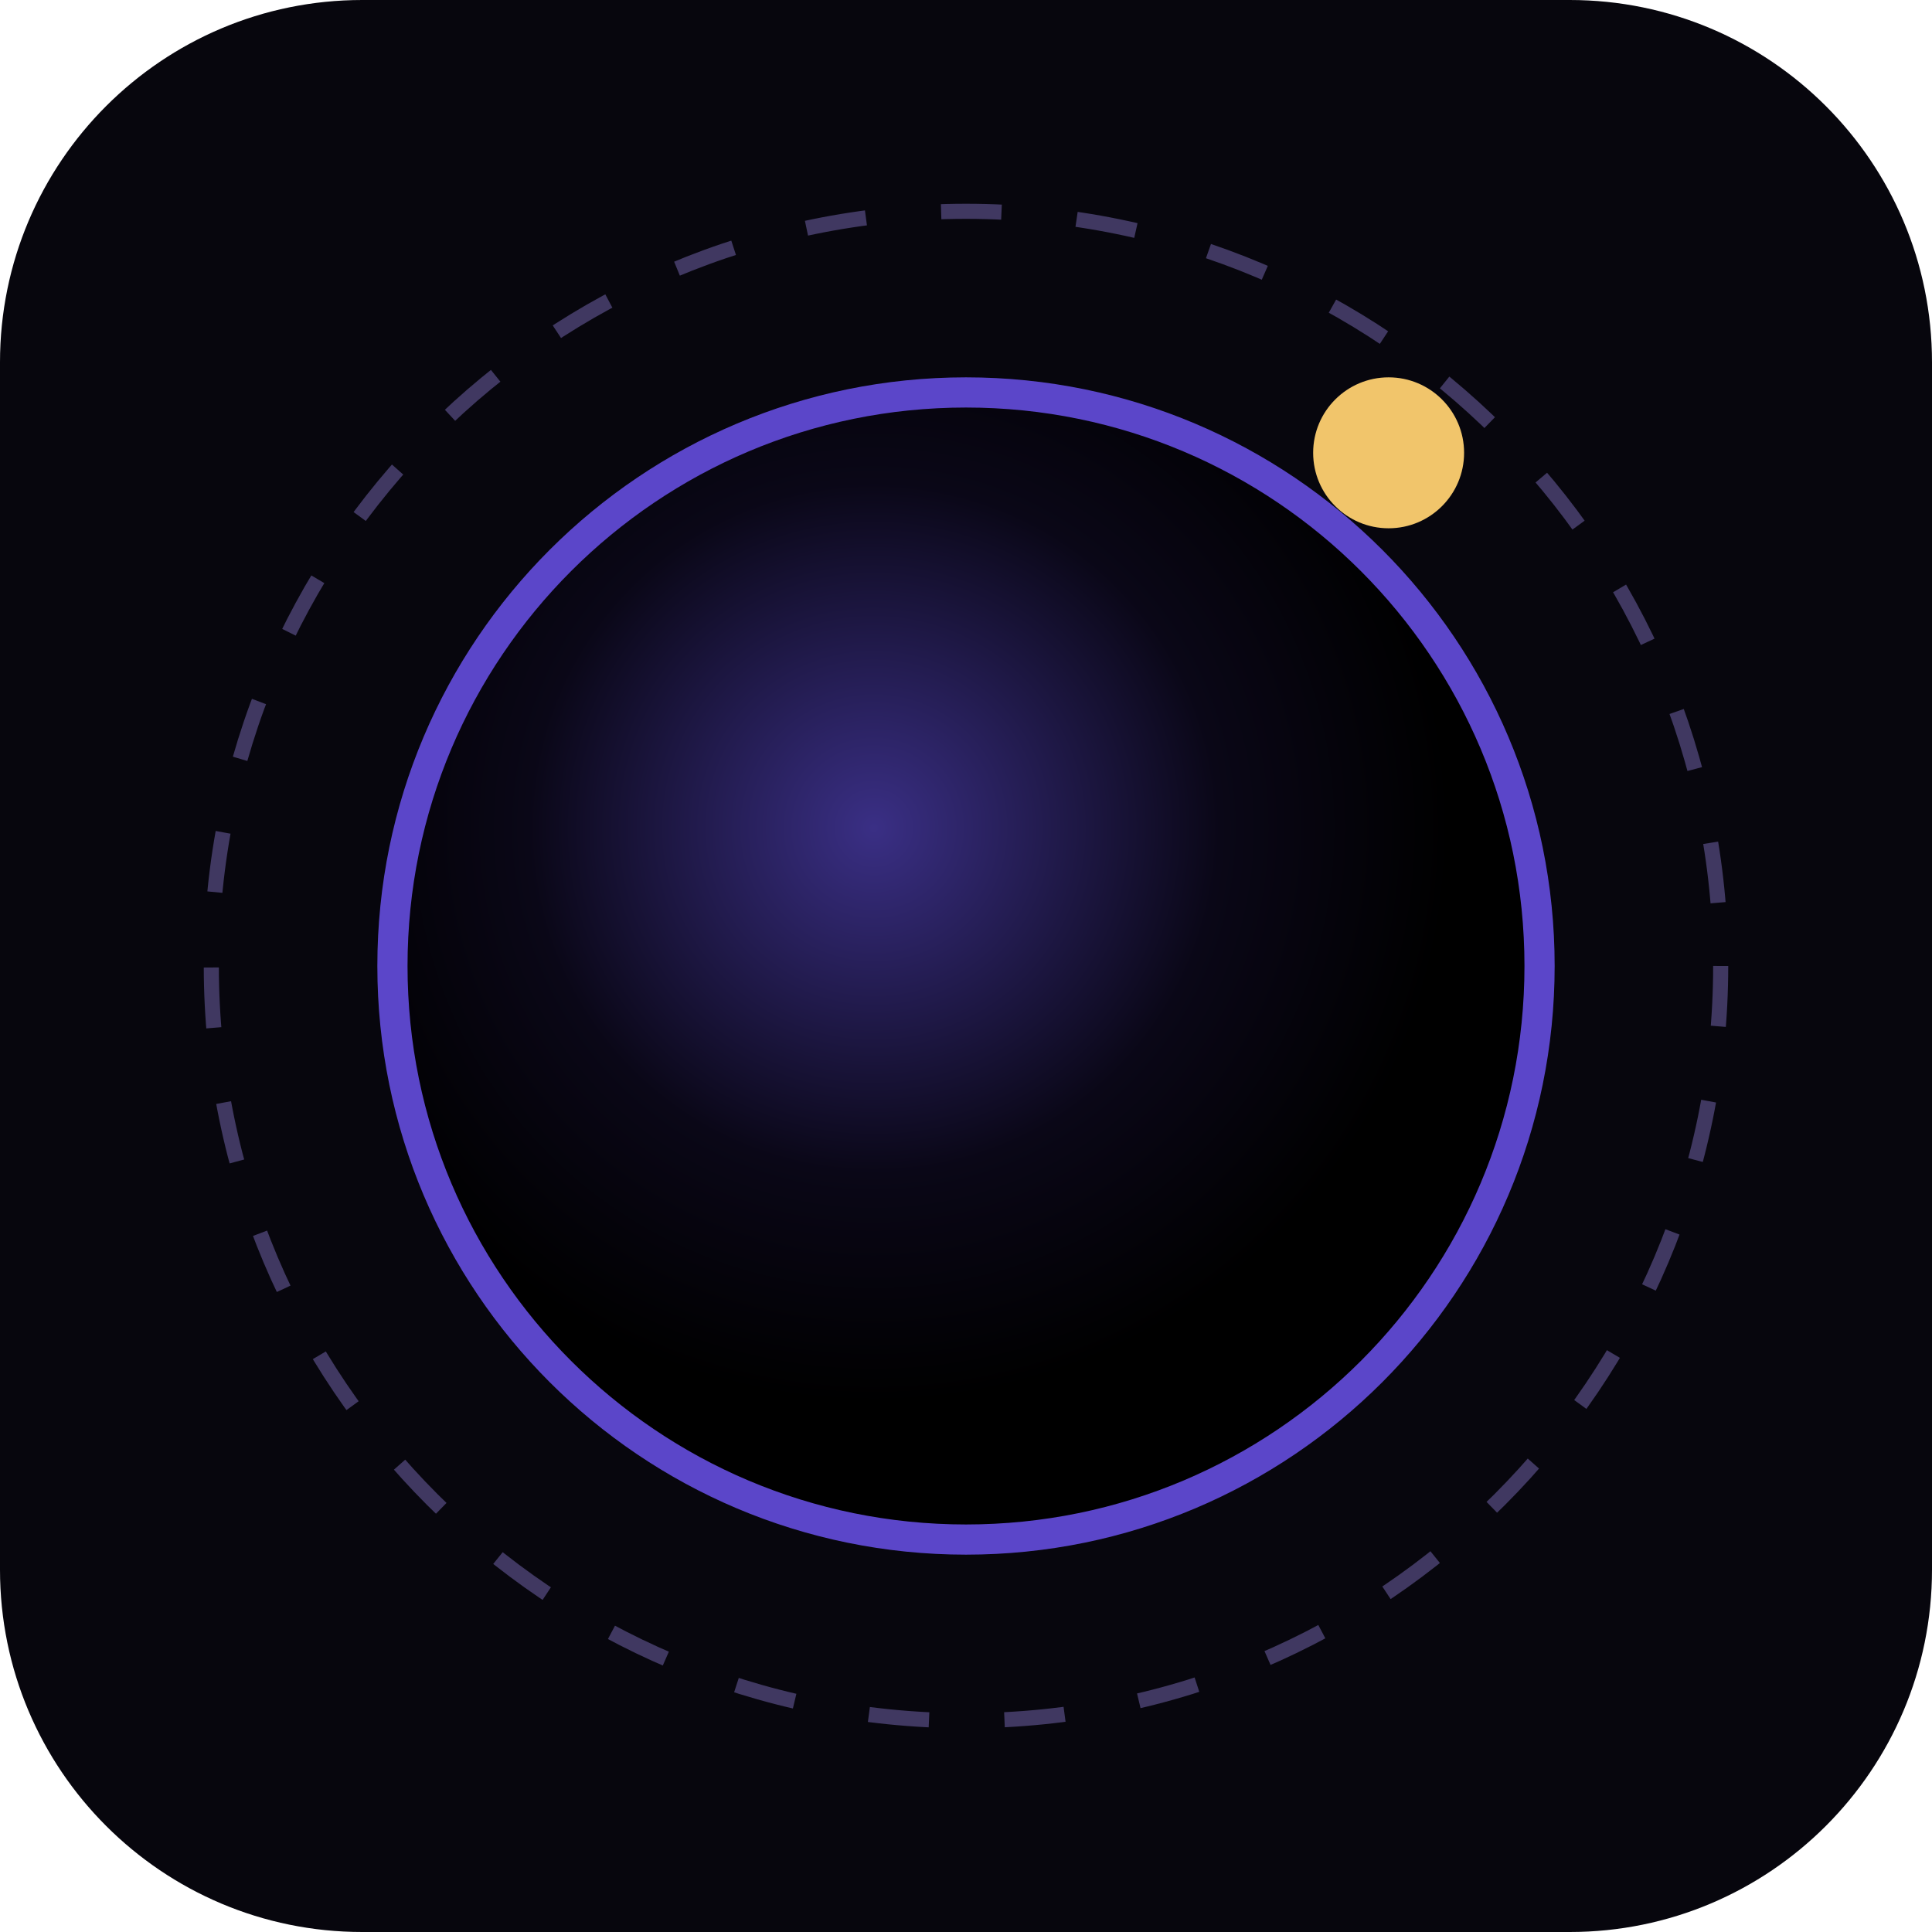
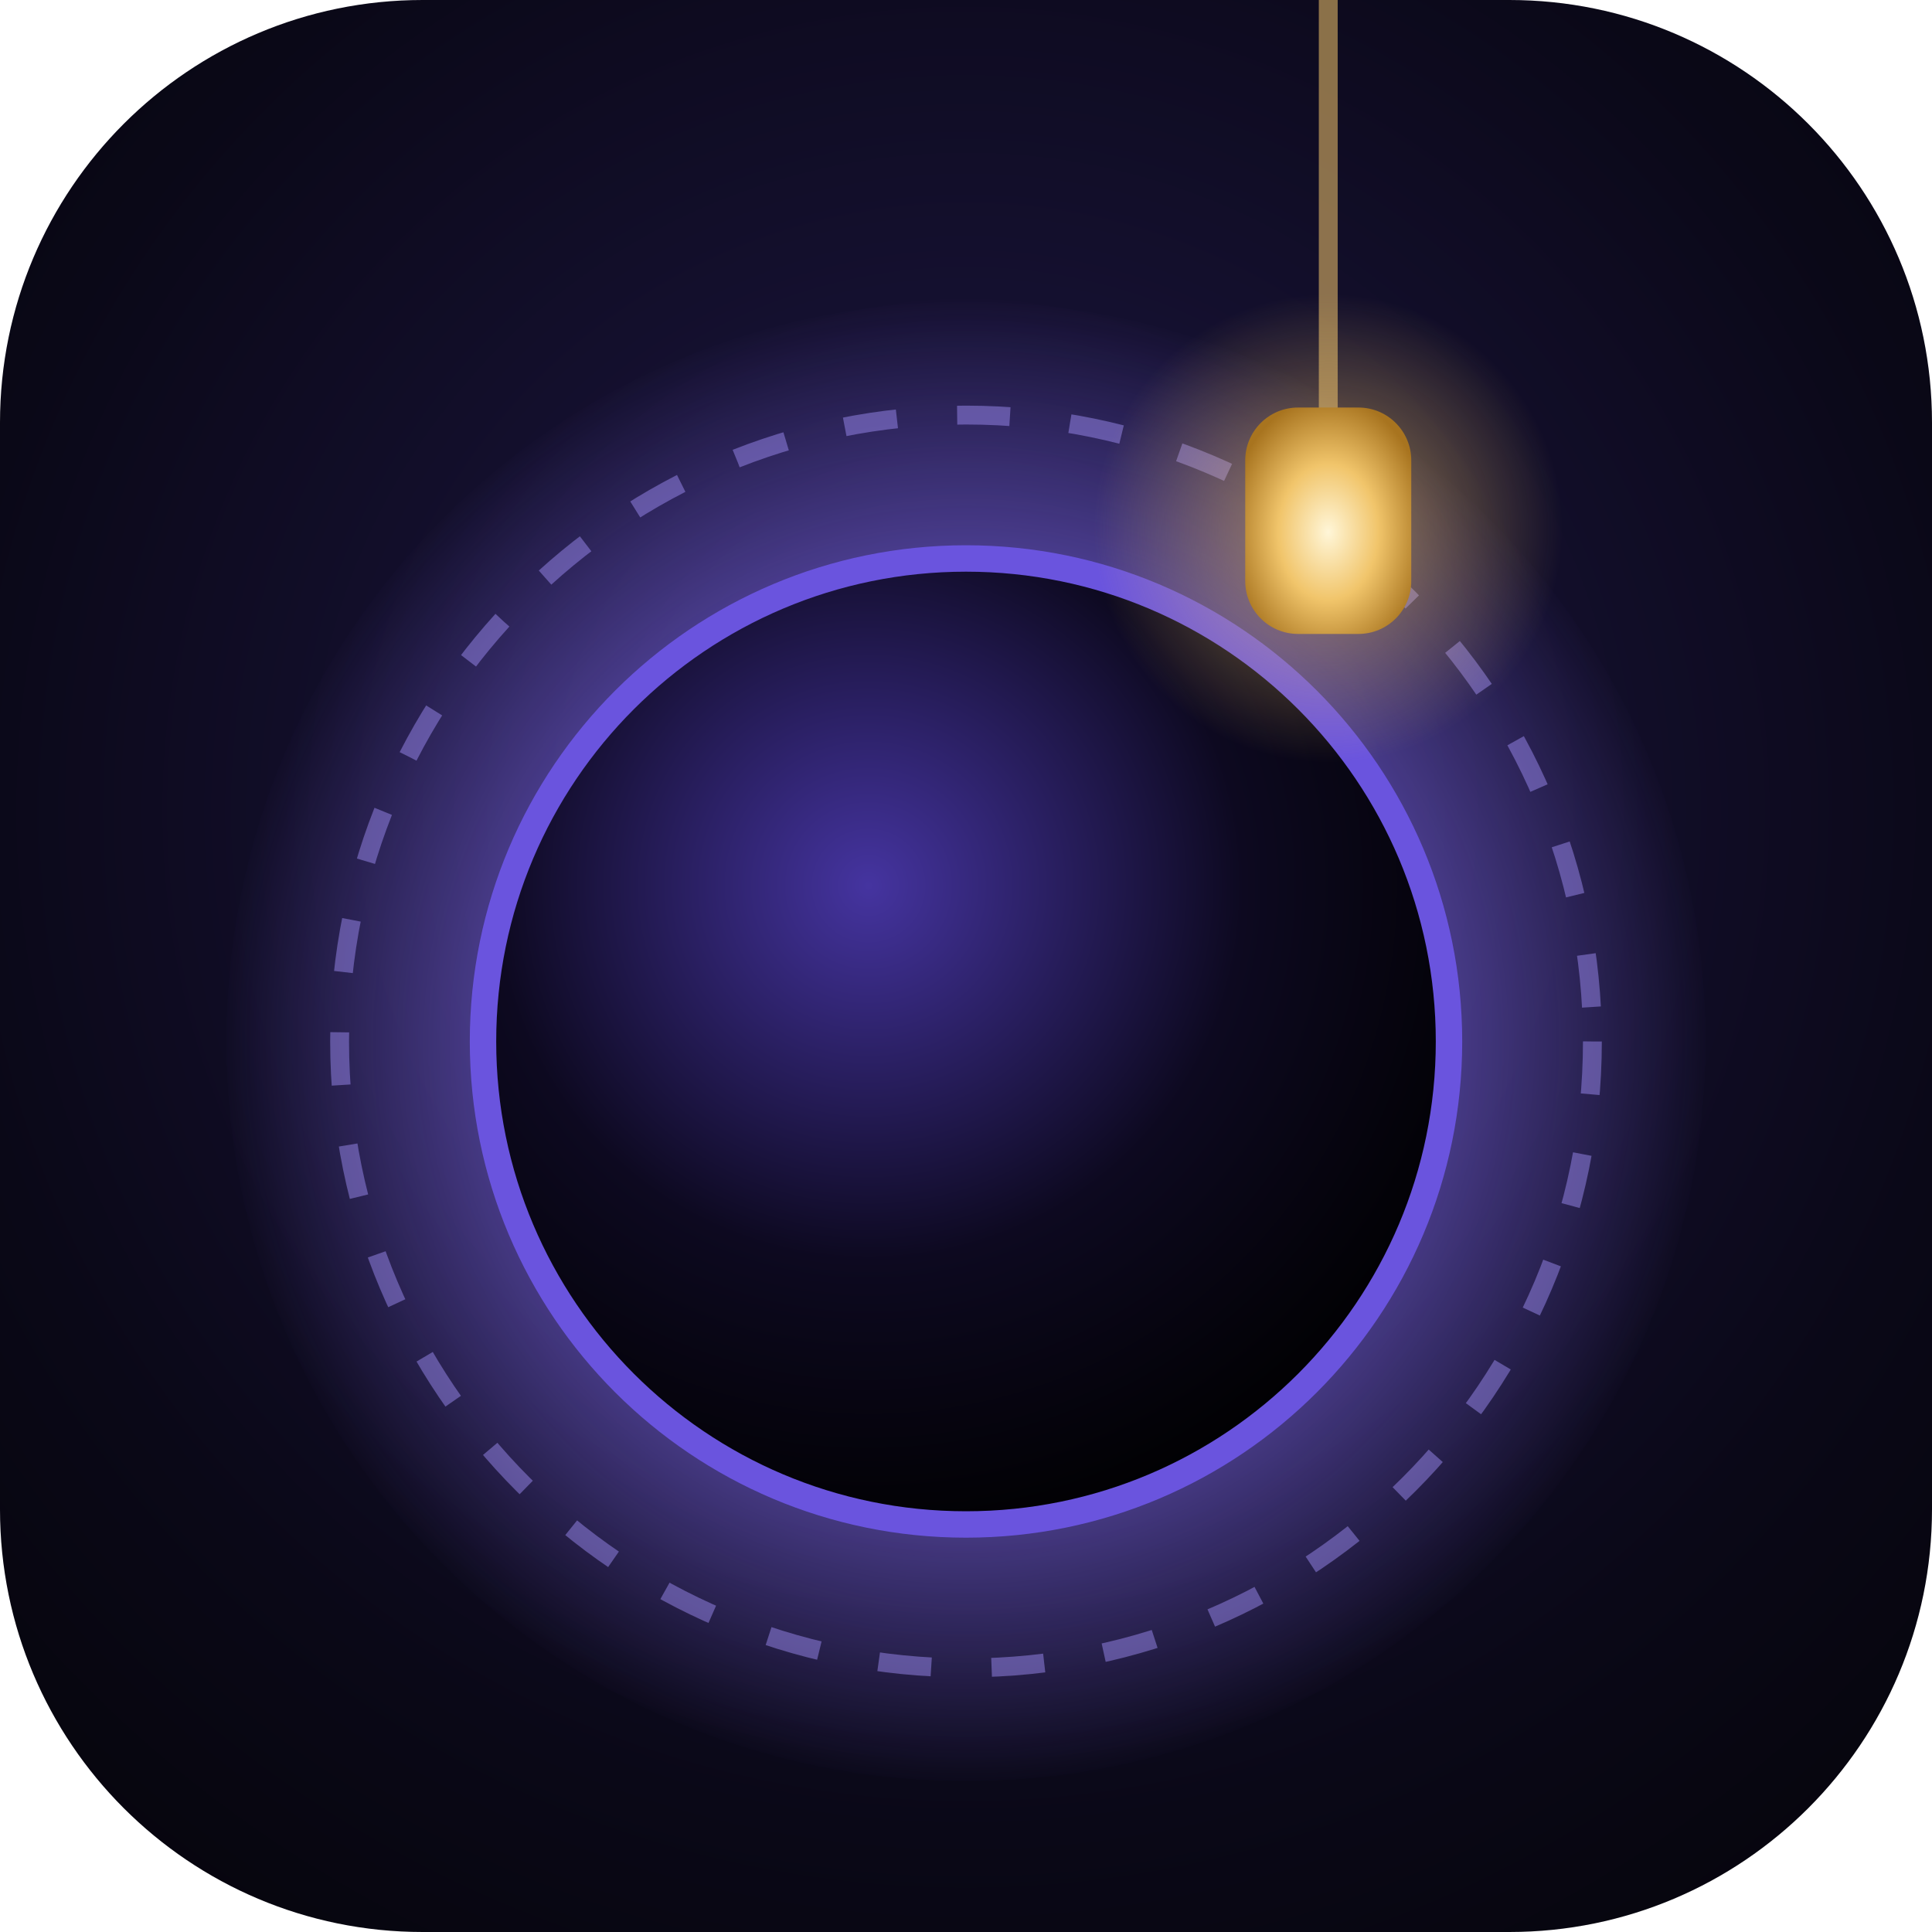
- <svg xmlns="http://www.w3.org/2000/svg" viewBox="0 0 128 128">
+ <svg xmlns="http://www.w3.org/2000/svg" viewBox="0 0 512 512">
  <defs>
-     <radialGradient id="g" cx="42%" cy="38%">
-       <stop offset="0" stop-color="#3a2f85" />
-       <stop offset=".6" stop-color="#0a0717" />
+     <radialGradient id="bg" cx="50%" cy="42%" r="75%">
+       <stop offset="0" stop-color="#1f1848" />
+       <stop offset=".7" stop-color="#0a0817" />
+       <stop offset="1" stop-color="#05040a" />
+     </radialGradient>
+     <radialGradient id="orb" cx="40%" cy="34%" r="70%">
+       <stop offset="0" stop-color="#4534a0" />
+       <stop offset=".55" stop-color="#0d0920" />
      <stop offset="1" stop-color="#000" />
    </radialGradient>
+     <radialGradient id="glow" cx="50%" cy="50%" r="50%">
+       <stop offset=".55" stop-color="#8c74ff" stop-opacity=".55" />
+       <stop offset="1" stop-color="#8c74ff" stop-opacity="0" />
+     </radialGradient>
+     <radialGradient id="lamp" cx="50%" cy="55%" r="60%">
+       <stop offset="0" stop-color="#fff6d8" />
+       <stop offset=".5" stop-color="#f1c56b" />
+       <stop offset="1" stop-color="#a8741f" />
+     </radialGradient>
+     <radialGradient id="halo" cx="50%" cy="50%" r="50%">
+       <stop offset="0" stop-color="#f1c56b" stop-opacity=".6" />
+       <stop offset="1" stop-color="#f1c56b" stop-opacity="0" />
+     </radialGradient>
  </defs>
-   <rect width="128" height="128" rx="24" fill="#07060d" />
-   <circle cx="64" cy="64" r="50" fill="none" stroke="#a896ff" stroke-opacity=".35" stroke-dasharray="4 5" />
-   <circle cx="64" cy="64" r="38" fill="url(#g)" stroke="#5b46c9" stroke-width="2" />
-   <circle cx="92" cy="30" r="5" fill="#f1c56b" />
+   <rect width="512" height="512" rx="112" fill="url(#bg)" />
+   <circle cx="256" cy="276" r="196" fill="url(#glow)" />
+   <circle cx="256" cy="276" r="166" fill="none" stroke="#a896ff" stroke-opacity=".45" stroke-width="5" stroke-dasharray="14 16" />
+   <circle cx="256" cy="276" r="128" fill="url(#orb)" stroke="#6a54de" stroke-width="7" />
+   <path d="M352 0V112" stroke="#f1c56b" stroke-opacity=".55" stroke-width="5" />
+   <circle cx="352" cy="140" r="62" fill="url(#halo)" />
+   <rect x="330" y="108" width="44" height="60" rx="14" fill="url(#lamp)" />
</svg>
